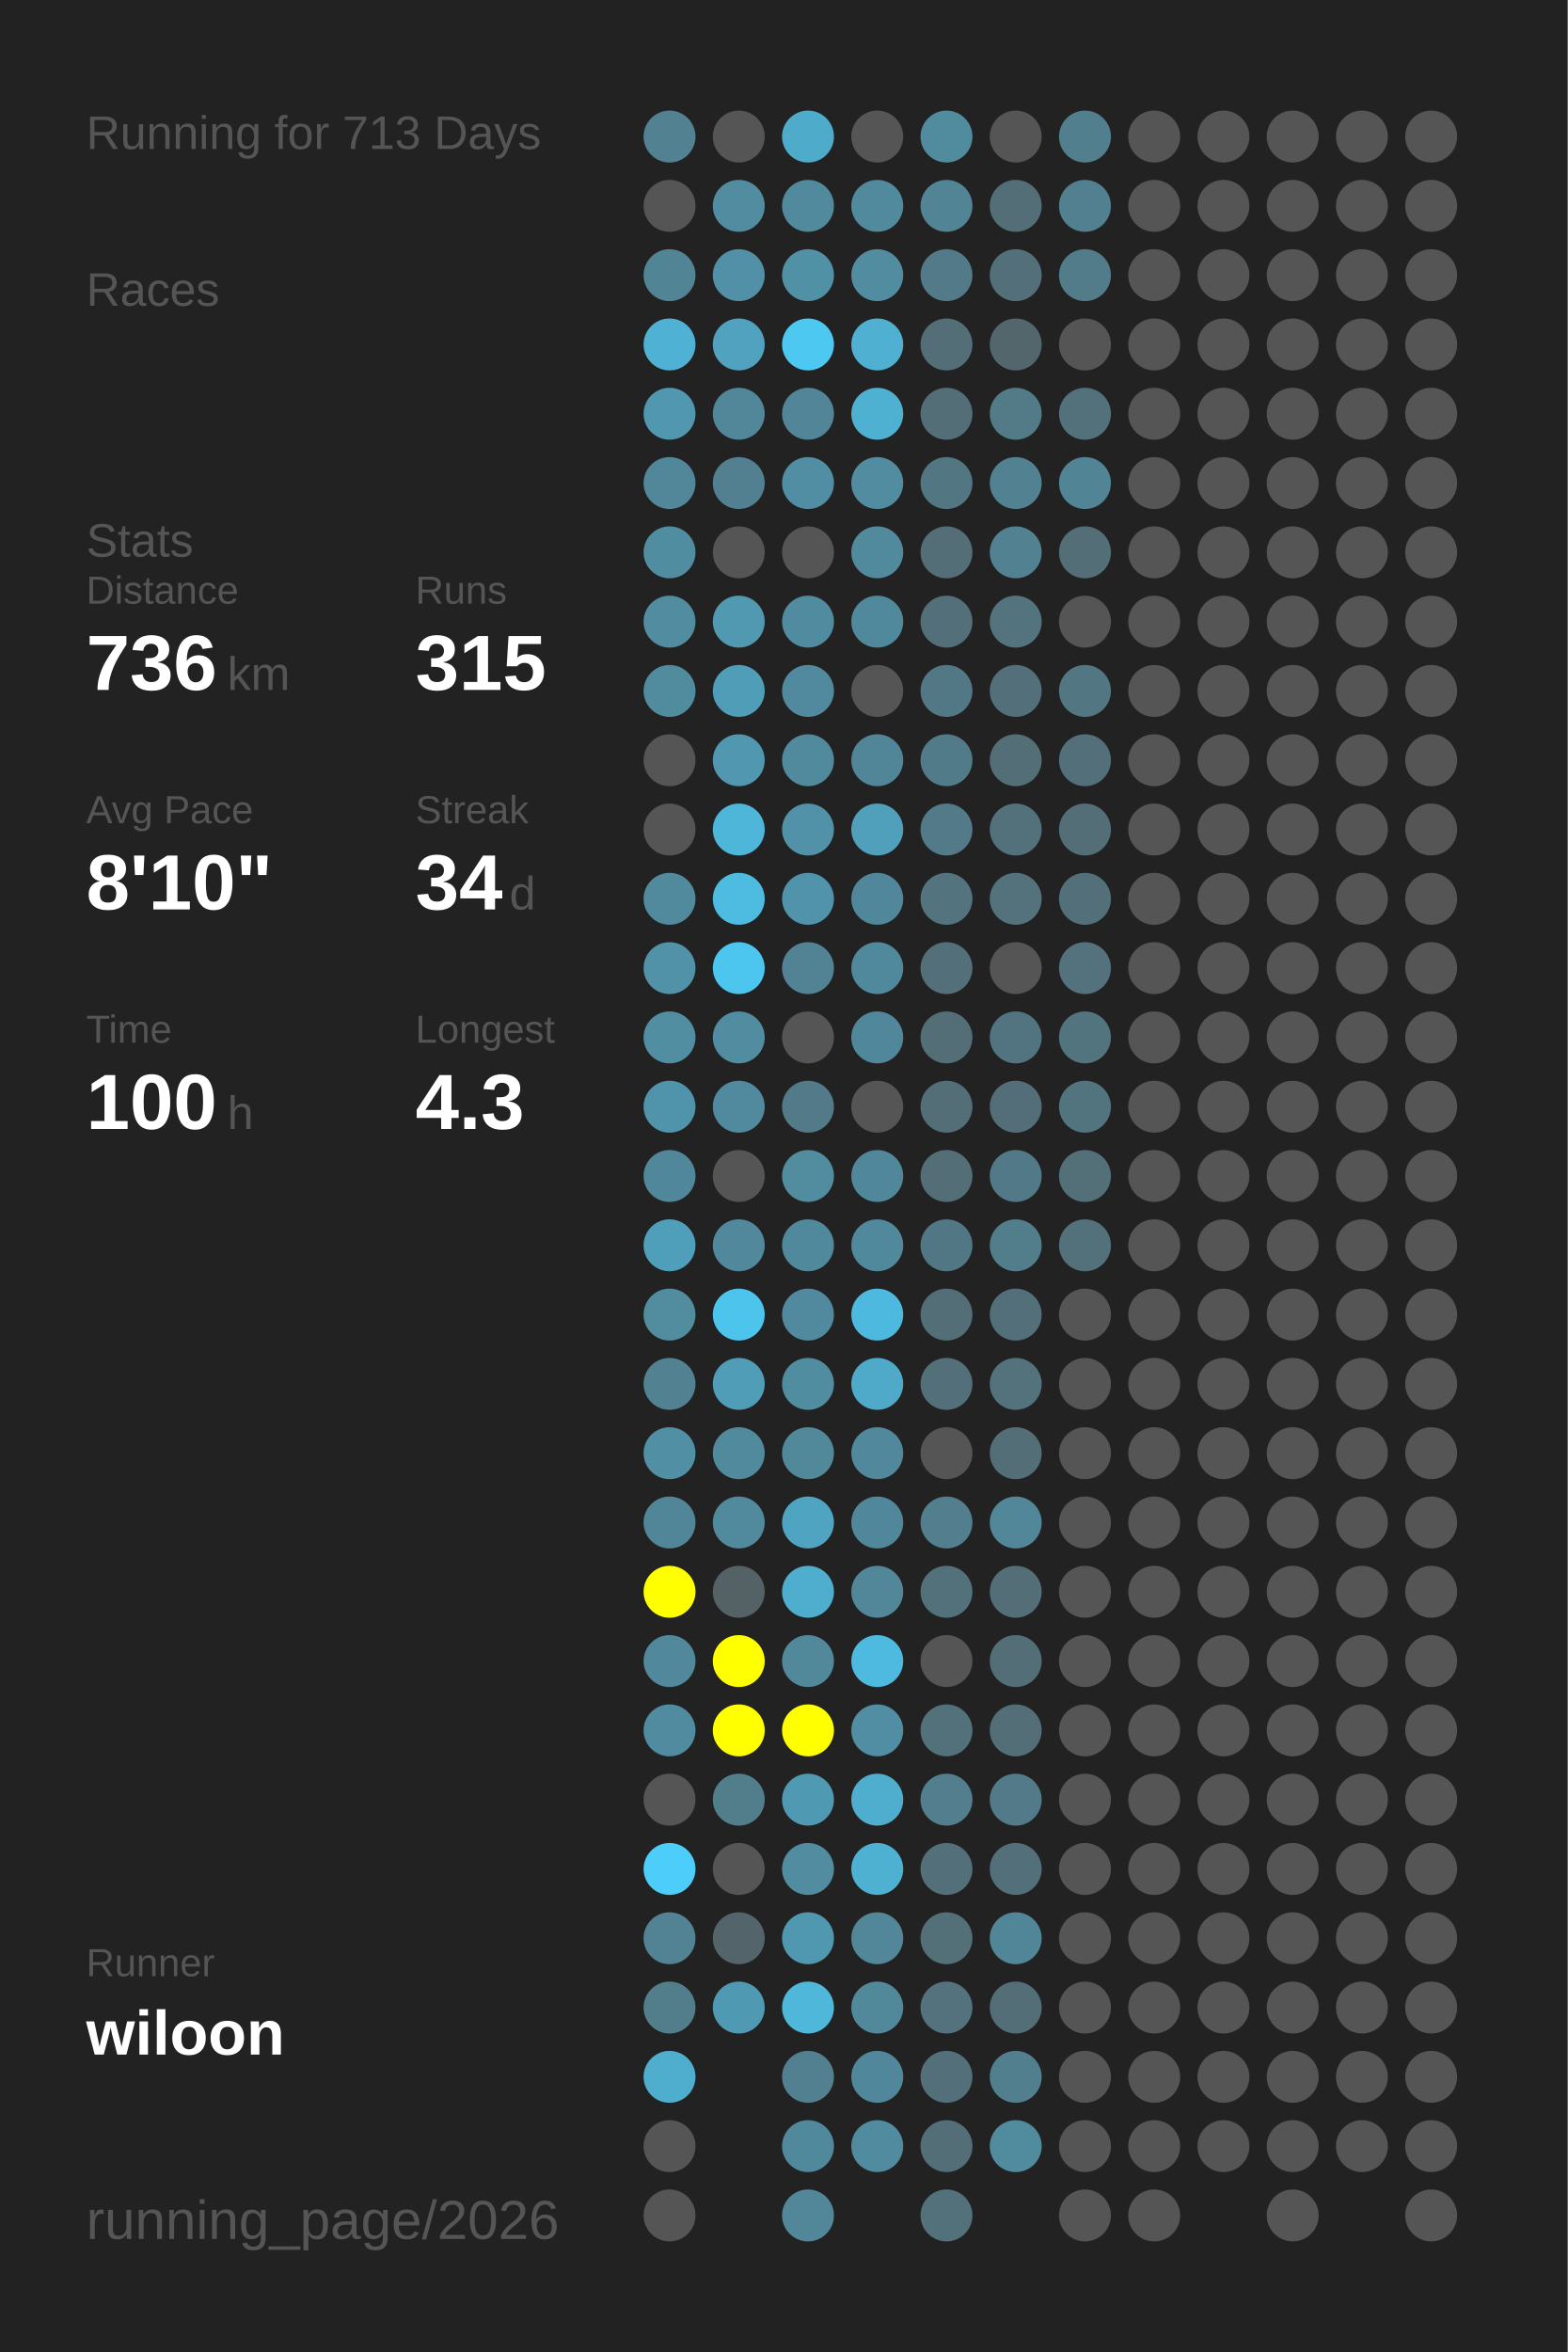
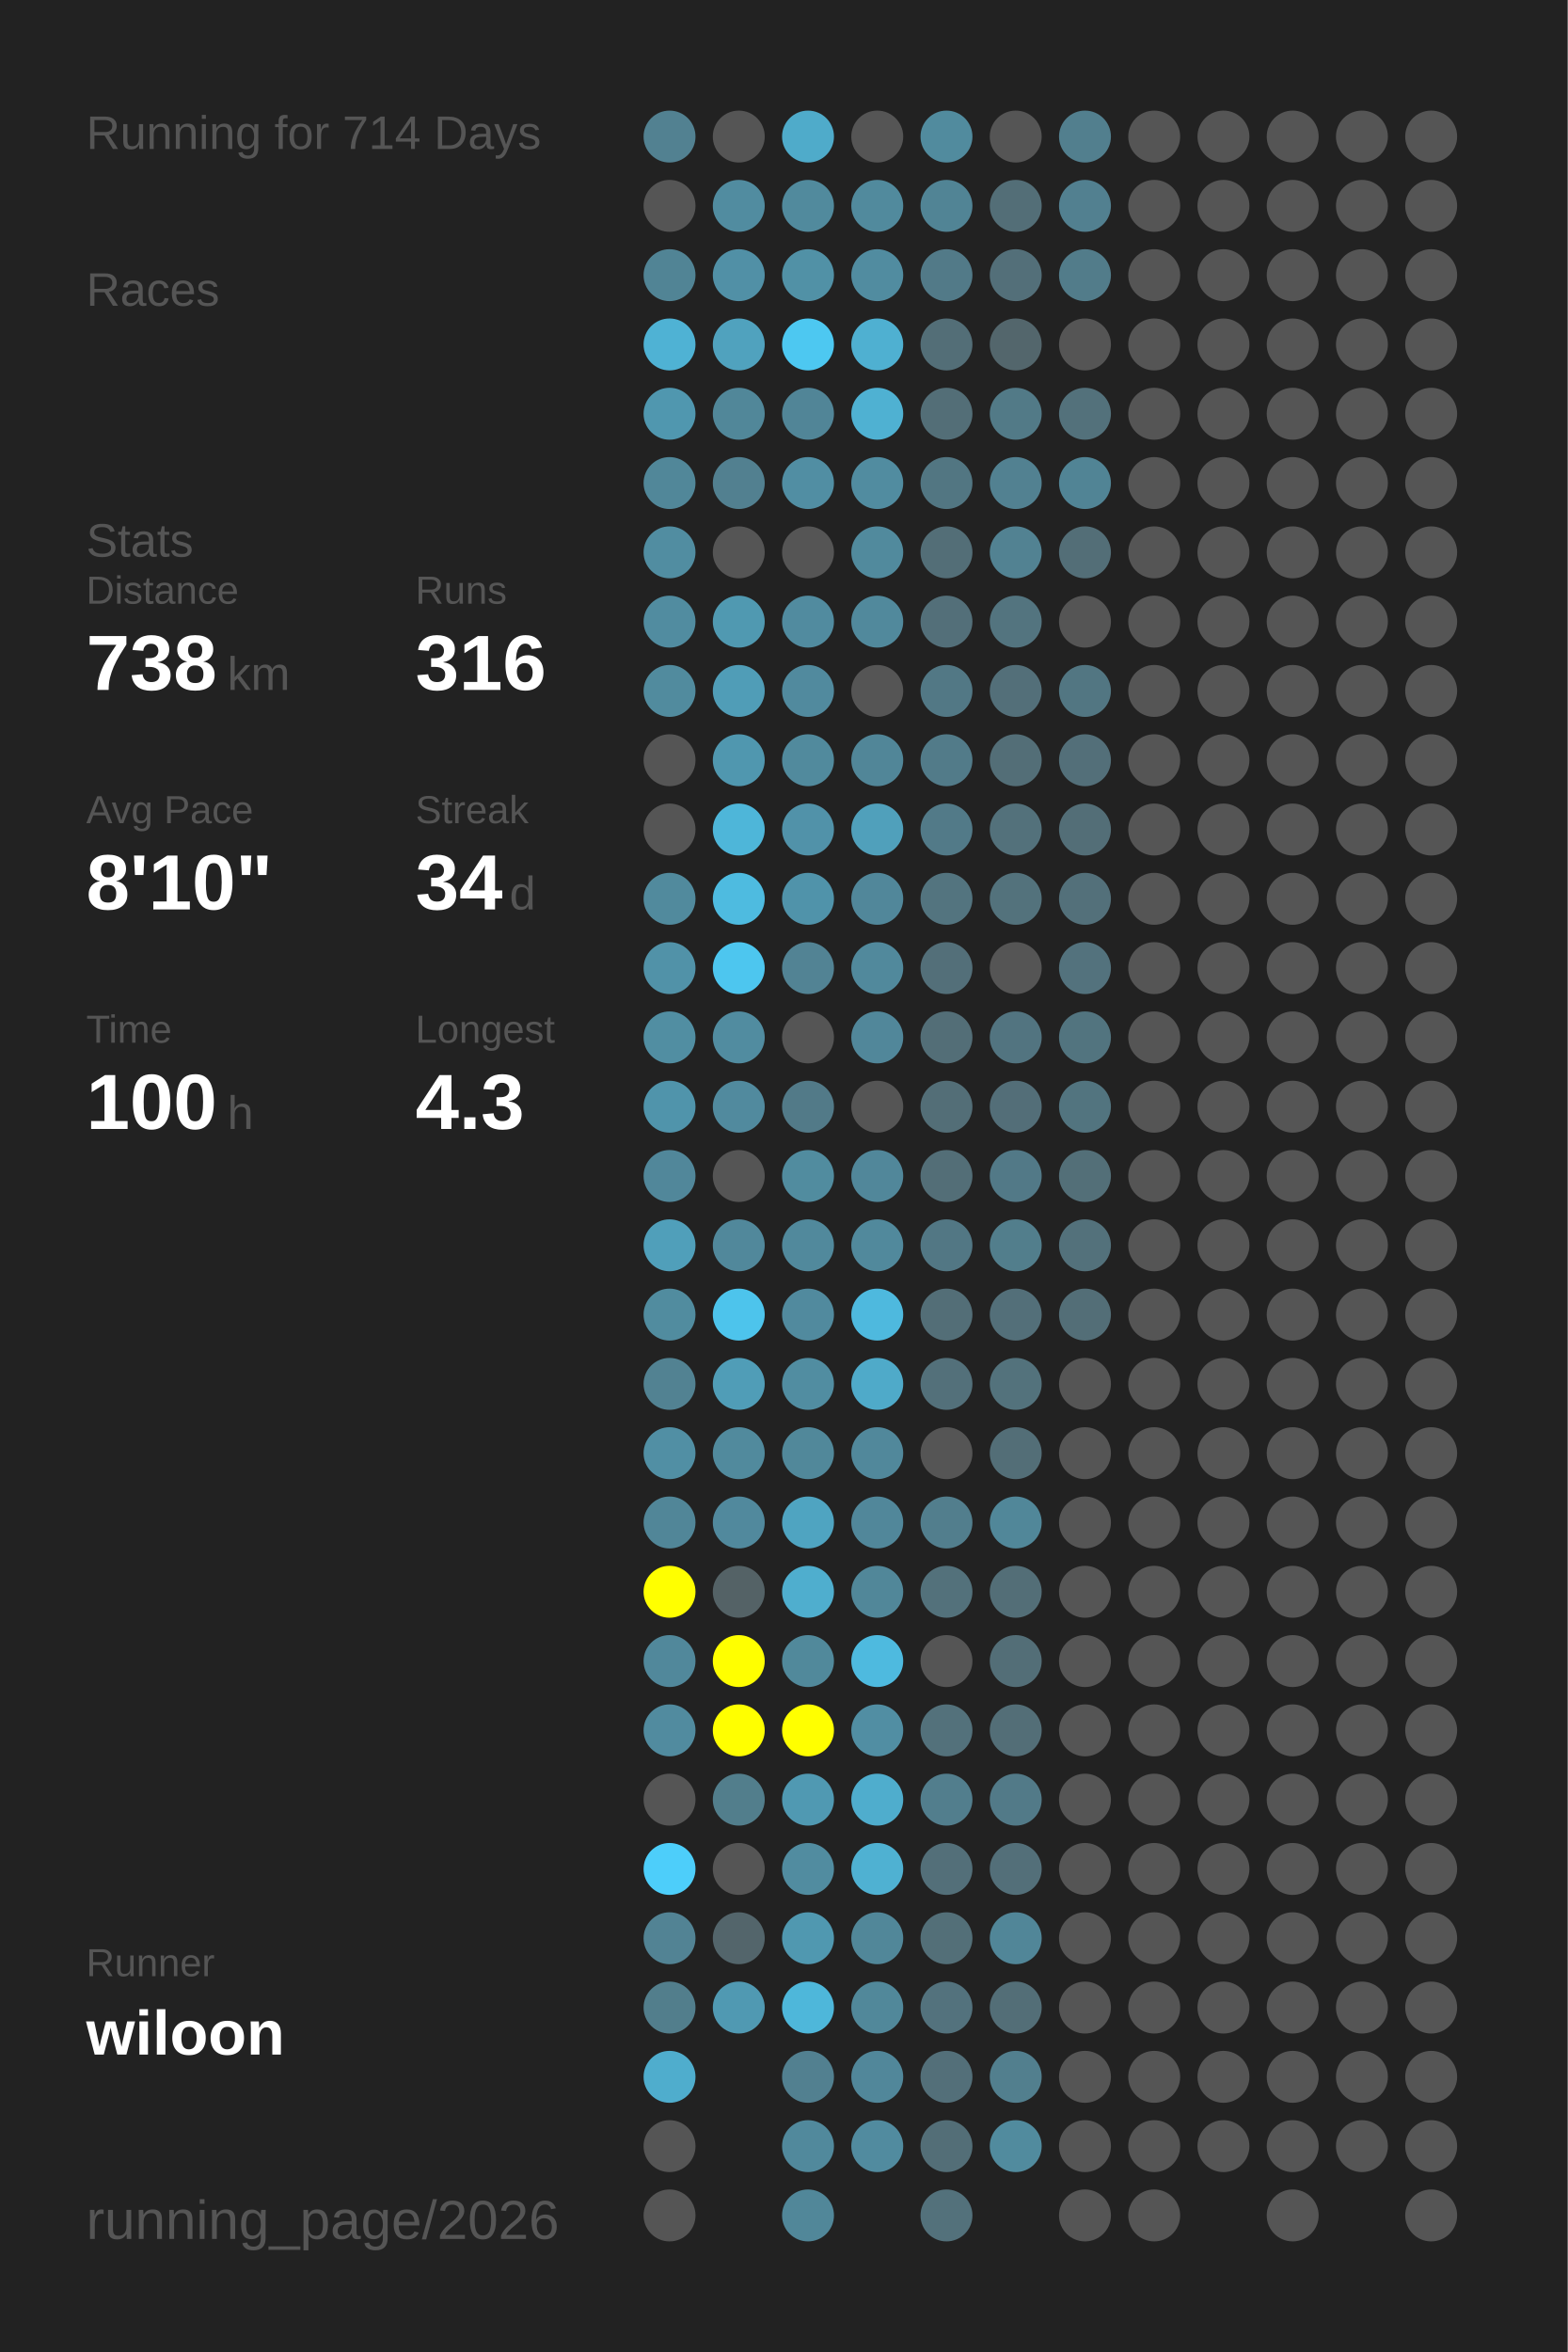
<svg xmlns="http://www.w3.org/2000/svg" baseProfile="full" height="300mm" version="1.1" viewBox="0,0,200,300" width="200mm">
  <defs />
  <rect fill="#222222" height="300" width="200" x="0" y="0" />
-   <text fill="#555555" style="font-size:6px; font-family:Arial;" x="11" y="19">Running for 713 Days</text>
+   <text fill="#555555" style="font-size:6px; font-family:Arial;" x="11" y="19">Running for 714 Days</text>
  <text fill="#555555" style="font-size:6px; font-family:Arial;" x="11" y="39">Races</text>
  <text fill="#555555" style="font-size:6px; font-family:Arial;" x="11" y="71">Stats</text>
  <text fill="#555555" style="font-size:5px; font-family:Arial;" x="11" y="77">Distance</text>
-   <text fill="#FFFFFF" style="font-size:10px; font-family:Arial; font-weight:bold;" x="11" y="88">736</text>
+   <text fill="#FFFFFF" style="font-size:10px; font-family:Arial; font-weight:bold;" x="11" y="88">738</text>
  <text fill="#555555" style="font-size:6px; font-family:Arial;" x="29" y="88">km</text>
  <text fill="#555555" style="font-size:5px; font-family:Arial;" x="53" y="77">Runs</text>
-   <text fill="#FFFFFF" style="font-size:10px; font-family:Arial; font-weight:bold;" x="53" y="88">315</text>
+   <text fill="#FFFFFF" style="font-size:10px; font-family:Arial; font-weight:bold;" x="53" y="88">316</text>
  <text fill="#555555" style="font-size:5px; font-family:Arial;" x="11" y="105">Avg Pace</text>
  <text fill="#FFFFFF" style="font-size:10px; font-family:Arial; font-weight:bold;" x="11" y="116">8'10"</text>
  <text fill="#555555" style="font-size:5px; font-family:Arial;" x="53" y="105">Streak</text>
  <text fill="#FFFFFF" style="font-size:10px; font-family:Arial; font-weight:bold;" x="53" y="116">34</text>
  <text fill="#555555" style="font-size:6px; font-family:Arial;" x="65" y="116">d</text>
  <text fill="#555555" style="font-size:5px; font-family:Arial;" x="11" y="133">Time</text>
  <text fill="#FFFFFF" style="font-size:10px; font-family:Arial; font-weight:bold;" x="11" y="144">100</text>
  <text fill="#555555" style="font-size:6px; font-family:Arial;" x="29" y="144">h</text>
  <text fill="#555555" style="font-size:5px; font-family:Arial;" x="53" y="133">Longest</text>
  <text fill="#FFFFFF" style="font-size:10px; font-family:Arial; font-weight:bold;" x="53" y="144">4.3</text>
  <text fill="#555555" style="font-size:5px; font-family:Arial;" x="11" y="252.065">Runner</text>
  <text fill="#FFFFFF" style="font-size:8px; font-family:Arial; font-weight:bold;" x="11" y="262.065">wiloon</text>
  <text fill="#555555" style="font-size:7px; font-family:Arial;" x="11" y="285.581">running_page/2026</text>
  <circle cx="85.417" cy="17.419" fill="#528191" r="3.312" />
  <circle cx="85.417" cy="26.258" fill="#555555" r="3.312" />
  <circle cx="85.417" cy="35.097" fill="#518495" r="3.312" />
  <circle cx="85.417" cy="43.935" fill="#4fb2d4" r="3.312" />
  <circle cx="85.417" cy="52.774" fill="#5097af" r="3.312" />
  <circle cx="85.417" cy="61.613" fill="#518799" r="3.312" />
  <circle cx="85.417" cy="70.452" fill="#518da1" r="3.312" />
  <circle cx="85.417" cy="79.29" fill="#518ca0" r="3.312" />
  <circle cx="85.417" cy="88.129" fill="#518b9e" r="3.312" />
  <circle cx="85.417" cy="96.968" fill="#555555" r="3.312" />
  <circle cx="85.417" cy="105.806" fill="#555555" r="3.312" />
  <circle cx="85.417" cy="114.645" fill="#518a9d" r="3.312" />
  <circle cx="85.417" cy="123.484" fill="#5192a8" r="3.312" />
  <circle cx="85.417" cy="132.323" fill="#518ea2" r="3.312" />
  <circle cx="85.417" cy="141.161" fill="#5094ab" r="3.312" />
  <circle cx="85.417" cy="150" fill="#51879a" r="3.312" />
  <circle cx="85.417" cy="158.839" fill="#509fba" r="3.312" />
  <circle cx="85.417" cy="167.677" fill="#518c9f" r="3.312" />
  <circle cx="85.417" cy="176.516" fill="#528292" r="3.312" />
  <circle cx="85.417" cy="185.355" fill="#518fa4" r="3.312" />
  <circle cx="85.417" cy="194.194" fill="#518698" r="3.312" />
  <circle cx="85.417" cy="203.032" fill="#FFFF00" r="3.312" />
  <circle cx="85.417" cy="211.871" fill="#51889b" r="3.312" />
  <circle cx="85.417" cy="220.71" fill="#518b9f" r="3.312" />
  <circle cx="85.417" cy="229.548" fill="#555555" r="3.312" />
  <circle cx="85.417" cy="238.387" fill="#4dcefa" r="3.312" />
  <circle cx="85.417" cy="247.226" fill="#528394" r="3.312" />
  <circle cx="85.417" cy="256.065" fill="#527e8c" r="3.312" />
  <circle cx="85.417" cy="264.903" fill="#4fadcd" r="3.312" />
  <circle cx="85.417" cy="273.742" fill="#555555" r="3.312" />
  <circle cx="85.417" cy="282.581" fill="#555555" r="3.312" />
  <circle cx="94.25" cy="17.419" fill="#555555" r="3.312" />
  <circle cx="94.25" cy="26.258" fill="#518ca0" r="3.312" />
  <circle cx="94.25" cy="35.097" fill="#5190a6" r="3.312" />
  <circle cx="94.25" cy="43.935" fill="#50a2be" r="3.312" />
  <circle cx="94.25" cy="52.774" fill="#518799" r="3.312" />
  <circle cx="94.25" cy="61.613" fill="#528090" r="3.312" />
  <circle cx="94.25" cy="70.452" fill="#555555" r="3.312" />
  <circle cx="94.25" cy="79.29" fill="#5099b1" r="3.312" />
  <circle cx="94.25" cy="88.129" fill="#509db7" r="3.312" />
  <circle cx="94.25" cy="96.968" fill="#5097af" r="3.312" />
  <circle cx="94.25" cy="105.806" fill="#4eb6d9" r="3.312" />
  <circle cx="94.25" cy="114.645" fill="#4ebbe0" r="3.312" />
  <circle cx="94.25" cy="123.484" fill="#4dc6ef" r="3.312" />
  <circle cx="94.25" cy="132.323" fill="#518ca0" r="3.312" />
  <circle cx="94.25" cy="141.161" fill="#518a9e" r="3.312" />
  <circle cx="94.25" cy="150" fill="#555555" r="3.312" />
  <circle cx="94.25" cy="158.839" fill="#51889b" r="3.312" />
  <circle cx="94.25" cy="167.677" fill="#4dc4ec" r="3.312" />
  <circle cx="94.25" cy="176.516" fill="#509db7" r="3.312" />
  <circle cx="94.25" cy="185.355" fill="#518a9d" r="3.312" />
  <circle cx="94.25" cy="194.194" fill="#51899d" r="3.312" />
  <circle cx="94.25" cy="203.032" fill="#546266" r="3.312" />
  <circle cx="94.25" cy="211.871" fill="#FFFF00" r="3.312" />
  <circle cx="94.25" cy="220.71" fill="#FFFF00" r="3.312" />
  <circle cx="94.25" cy="229.548" fill="#527e8c" r="3.312" />
  <circle cx="94.25" cy="238.387" fill="#555555" r="3.312" />
  <circle cx="94.25" cy="247.226" fill="#53656b" r="3.312" />
  <circle cx="94.25" cy="256.065" fill="#5099b2" r="3.312" />
  <circle cx="103.083" cy="17.419" fill="#4fabca" r="3.312" />
  <circle cx="103.083" cy="26.258" fill="#518a9d" r="3.312" />
  <circle cx="103.083" cy="35.097" fill="#5191a6" r="3.312" />
  <circle cx="103.083" cy="43.935" fill="#4dc8f1" r="3.312" />
  <circle cx="103.083" cy="52.774" fill="#518597" r="3.312" />
  <circle cx="103.083" cy="61.613" fill="#518ea3" r="3.312" />
  <circle cx="103.083" cy="70.452" fill="#555555" r="3.312" />
  <circle cx="103.083" cy="79.29" fill="#518b9f" r="3.312" />
  <circle cx="103.083" cy="88.129" fill="#518a9e" r="3.312" />
  <circle cx="103.083" cy="96.968" fill="#518a9d" r="3.312" />
  <circle cx="103.083" cy="105.806" fill="#5192a9" r="3.312" />
  <circle cx="103.083" cy="114.645" fill="#5093aa" r="3.312" />
  <circle cx="103.083" cy="123.484" fill="#528394" r="3.312" />
  <circle cx="103.083" cy="132.323" fill="#555555" r="3.312" />
  <circle cx="103.083" cy="141.161" fill="#527a88" r="3.312" />
  <circle cx="103.083" cy="150" fill="#518c9f" r="3.312" />
  <circle cx="103.083" cy="158.839" fill="#51899c" r="3.312" />
  <circle cx="103.083" cy="167.677" fill="#518a9e" r="3.312" />
  <circle cx="103.083" cy="176.516" fill="#518da1" r="3.312" />
  <circle cx="103.083" cy="185.355" fill="#51889a" r="3.312" />
  <circle cx="103.083" cy="194.194" fill="#4fa4c1" r="3.312" />
  <circle cx="103.083" cy="203.032" fill="#4faece" r="3.312" />
  <circle cx="103.083" cy="211.871" fill="#51899b" r="3.312" />
  <circle cx="103.083" cy="220.71" fill="#FFFF00" r="3.312" />
  <circle cx="103.083" cy="229.548" fill="#5099b2" r="3.312" />
  <circle cx="103.083" cy="238.387" fill="#518ca0" r="3.312" />
  <circle cx="103.083" cy="247.226" fill="#5098b0" r="3.312" />
  <circle cx="103.083" cy="256.065" fill="#4eb7da" r="3.312" />
  <circle cx="103.083" cy="264.903" fill="#528090" r="3.312" />
  <circle cx="103.083" cy="273.742" fill="#51899c" r="3.312" />
  <circle cx="103.083" cy="282.581" fill="#518799" r="3.312" />
  <circle cx="111.917" cy="17.419" fill="#555555" r="3.312" />
  <circle cx="111.917" cy="26.258" fill="#518a9d" r="3.312" />
  <circle cx="111.917" cy="35.097" fill="#518ca0" r="3.312" />
  <circle cx="111.917" cy="43.935" fill="#4fb0d1" r="3.312" />
  <circle cx="111.917" cy="52.774" fill="#4fb1d2" r="3.312" />
  <circle cx="111.917" cy="61.613" fill="#518ca0" r="3.312" />
  <circle cx="111.917" cy="70.452" fill="#518a9d" r="3.312" />
  <circle cx="111.917" cy="79.29" fill="#51899c" r="3.312" />
  <circle cx="111.917" cy="88.129" fill="#555555" r="3.312" />
  <circle cx="111.917" cy="96.968" fill="#518698" r="3.312" />
  <circle cx="111.917" cy="105.806" fill="#50a0bb" r="3.312" />
  <circle cx="111.917" cy="114.645" fill="#51879a" r="3.312" />
  <circle cx="111.917" cy="123.484" fill="#51899c" r="3.312" />
  <circle cx="111.917" cy="132.323" fill="#51879a" r="3.312" />
  <circle cx="111.917" cy="141.161" fill="#555555" r="3.312" />
  <circle cx="111.917" cy="150" fill="#51879a" r="3.312" />
  <circle cx="111.917" cy="158.839" fill="#51899c" r="3.312" />
  <circle cx="111.917" cy="167.677" fill="#4eb9de" r="3.312" />
  <circle cx="111.917" cy="176.516" fill="#4faac9" r="3.312" />
  <circle cx="111.917" cy="185.355" fill="#51889b" r="3.312" />
  <circle cx="111.917" cy="194.194" fill="#51879a" r="3.312" />
  <circle cx="111.917" cy="203.032" fill="#518799" r="3.312" />
  <circle cx="111.917" cy="211.871" fill="#4ebadf" r="3.312" />
  <circle cx="111.917" cy="220.71" fill="#518ea3" r="3.312" />
  <circle cx="111.917" cy="229.548" fill="#4fadcd" r="3.312" />
  <circle cx="111.917" cy="238.387" fill="#4fb1d2" r="3.312" />
  <circle cx="111.917" cy="247.226" fill="#518799" r="3.312" />
  <circle cx="111.917" cy="256.065" fill="#51889a" r="3.312" />
  <circle cx="111.917" cy="264.903" fill="#51879a" r="3.312" />
  <circle cx="111.917" cy="273.742" fill="#518b9f" r="3.312" />
  <circle cx="120.75" cy="17.419" fill="#518b9e" r="3.312" />
  <circle cx="120.75" cy="26.258" fill="#518495" r="3.312" />
  <circle cx="120.75" cy="35.097" fill="#527a88" r="3.312" />
  <circle cx="120.75" cy="43.935" fill="#536e77" r="3.312" />
  <circle cx="120.75" cy="52.774" fill="#536e77" r="3.312" />
  <circle cx="120.75" cy="61.613" fill="#527682" r="3.312" />
  <circle cx="120.75" cy="70.452" fill="#536e77" r="3.312" />
  <circle cx="120.75" cy="79.29" fill="#536f79" r="3.312" />
  <circle cx="120.75" cy="88.129" fill="#527885" r="3.312" />
  <circle cx="120.75" cy="96.968" fill="#527b89" r="3.312" />
  <circle cx="120.75" cy="105.806" fill="#527a88" r="3.312" />
  <circle cx="120.75" cy="114.645" fill="#53747f" r="3.312" />
  <circle cx="120.75" cy="123.484" fill="#536f79" r="3.312" />
  <circle cx="120.75" cy="132.323" fill="#536e77" r="3.312" />
  <circle cx="120.75" cy="141.161" fill="#536e77" r="3.312" />
  <circle cx="120.75" cy="150" fill="#536e77" r="3.312" />
  <circle cx="120.75" cy="158.839" fill="#527784" r="3.312" />
  <circle cx="120.75" cy="167.677" fill="#536e77" r="3.312" />
  <circle cx="120.75" cy="176.516" fill="#53707a" r="3.312" />
  <circle cx="120.75" cy="185.355" fill="#555555" r="3.312" />
  <circle cx="120.75" cy="194.194" fill="#527e8d" r="3.312" />
  <circle cx="120.75" cy="203.032" fill="#53717b" r="3.312" />
  <circle cx="120.75" cy="211.871" fill="#555555" r="3.312" />
  <circle cx="120.75" cy="220.71" fill="#53717b" r="3.312" />
  <circle cx="120.75" cy="229.548" fill="#527e8d" r="3.312" />
  <circle cx="120.75" cy="238.387" fill="#536f79" r="3.312" />
  <circle cx="120.75" cy="247.226" fill="#536f78" r="3.312" />
  <circle cx="120.75" cy="256.065" fill="#53727d" r="3.312" />
  <circle cx="120.75" cy="264.903" fill="#536f79" r="3.312" />
  <circle cx="120.75" cy="273.742" fill="#536e77" r="3.312" />
  <circle cx="120.75" cy="282.581" fill="#53717b" r="3.312" />
  <circle cx="129.583" cy="17.419" fill="#555555" r="3.312" />
  <circle cx="129.583" cy="26.258" fill="#536e77" r="3.312" />
  <circle cx="129.583" cy="35.097" fill="#536f79" r="3.312" />
  <circle cx="129.583" cy="43.935" fill="#53666c" r="3.312" />
  <circle cx="129.583" cy="52.774" fill="#527a87" r="3.312" />
  <circle cx="129.583" cy="61.613" fill="#528191" r="3.312" />
  <circle cx="129.583" cy="70.452" fill="#528292" r="3.312" />
  <circle cx="129.583" cy="79.29" fill="#53747f" r="3.312" />
  <circle cx="129.583" cy="88.129" fill="#536f79" r="3.312" />
  <circle cx="129.583" cy="96.968" fill="#536e77" r="3.312" />
  <circle cx="129.583" cy="105.806" fill="#53717b" r="3.312" />
  <circle cx="129.583" cy="114.645" fill="#53727c" r="3.312" />
  <circle cx="129.583" cy="123.484" fill="#555555" r="3.312" />
  <circle cx="129.583" cy="132.323" fill="#527480" r="3.312" />
  <circle cx="129.583" cy="141.161" fill="#536e78" r="3.312" />
  <circle cx="129.583" cy="150" fill="#527987" r="3.312" />
  <circle cx="129.583" cy="158.839" fill="#527e8c" r="3.312" />
  <circle cx="129.583" cy="167.677" fill="#536f79" r="3.312" />
  <circle cx="129.583" cy="176.516" fill="#53727c" r="3.312" />
  <circle cx="129.583" cy="185.355" fill="#536e77" r="3.312" />
  <circle cx="129.583" cy="194.194" fill="#518799" r="3.312" />
  <circle cx="129.583" cy="203.032" fill="#536e77" r="3.312" />
  <circle cx="129.583" cy="211.871" fill="#536e77" r="3.312" />
  <circle cx="129.583" cy="220.71" fill="#536e77" r="3.312" />
  <circle cx="129.583" cy="229.548" fill="#527a88" r="3.312" />
  <circle cx="129.583" cy="238.387" fill="#536f79" r="3.312" />
  <circle cx="129.583" cy="247.226" fill="#518698" r="3.312" />
  <circle cx="129.583" cy="256.065" fill="#536e77" r="3.312" />
  <circle cx="129.583" cy="264.903" fill="#527f8e" r="3.312" />
  <circle cx="129.583" cy="273.742" fill="#518b9e" r="3.312" />
  <circle cx="138.417" cy="17.419" fill="#527f8e" r="3.312" />
  <circle cx="138.417" cy="26.258" fill="#528090" r="3.312" />
  <circle cx="138.417" cy="35.097" fill="#527c8a" r="3.312" />
  <circle cx="138.417" cy="43.935" fill="#555555" r="3.312" />
  <circle cx="138.417" cy="52.774" fill="#53717b" r="3.312" />
  <circle cx="138.417" cy="61.613" fill="#518495" r="3.312" />
  <circle cx="138.417" cy="70.452" fill="#536e77" r="3.312" />
  <circle cx="138.417" cy="79.29" fill="#555555" r="3.312" />
  <circle cx="138.417" cy="88.129" fill="#527682" r="3.312" />
  <circle cx="138.417" cy="96.968" fill="#536f79" r="3.312" />
  <circle cx="138.417" cy="105.806" fill="#536e77" r="3.312" />
  <circle cx="138.417" cy="114.645" fill="#53707a" r="3.312" />
  <circle cx="138.417" cy="123.484" fill="#53727d" r="3.312" />
  <circle cx="138.417" cy="132.323" fill="#52747f" r="3.312" />
  <circle cx="138.417" cy="141.161" fill="#52747f" r="3.312" />
  <circle cx="138.417" cy="150" fill="#536f78" r="3.312" />
  <circle cx="138.417" cy="158.839" fill="#53717b" r="3.312" />
-   <circle cx="138.417" cy="167.677" fill="#555555" r="3.312" />
+   <circle cx="138.417" cy="167.677" fill="#536e77" r="3.312" />
  <circle cx="138.417" cy="176.516" fill="#555555" r="3.312" />
  <circle cx="138.417" cy="185.355" fill="#555555" r="3.312" />
  <circle cx="138.417" cy="194.194" fill="#555555" r="3.312" />
  <circle cx="138.417" cy="203.032" fill="#555555" r="3.312" />
  <circle cx="138.417" cy="211.871" fill="#555555" r="3.312" />
  <circle cx="138.417" cy="220.71" fill="#555555" r="3.312" />
  <circle cx="138.417" cy="229.548" fill="#555555" r="3.312" />
  <circle cx="138.417" cy="238.387" fill="#555555" r="3.312" />
  <circle cx="138.417" cy="247.226" fill="#555555" r="3.312" />
  <circle cx="138.417" cy="256.065" fill="#555555" r="3.312" />
  <circle cx="138.417" cy="264.903" fill="#555555" r="3.312" />
  <circle cx="138.417" cy="273.742" fill="#555555" r="3.312" />
  <circle cx="138.417" cy="282.581" fill="#555555" r="3.312" />
  <circle cx="147.25" cy="17.419" fill="#555555" r="3.312" />
  <circle cx="147.25" cy="26.258" fill="#555555" r="3.312" />
  <circle cx="147.25" cy="35.097" fill="#555555" r="3.312" />
  <circle cx="147.25" cy="43.935" fill="#555555" r="3.312" />
  <circle cx="147.25" cy="52.774" fill="#555555" r="3.312" />
  <circle cx="147.25" cy="61.613" fill="#555555" r="3.312" />
  <circle cx="147.25" cy="70.452" fill="#555555" r="3.312" />
  <circle cx="147.25" cy="79.29" fill="#555555" r="3.312" />
  <circle cx="147.25" cy="88.129" fill="#555555" r="3.312" />
  <circle cx="147.25" cy="96.968" fill="#555555" r="3.312" />
  <circle cx="147.25" cy="105.806" fill="#555555" r="3.312" />
  <circle cx="147.25" cy="114.645" fill="#555555" r="3.312" />
  <circle cx="147.25" cy="123.484" fill="#555555" r="3.312" />
  <circle cx="147.25" cy="132.323" fill="#555555" r="3.312" />
  <circle cx="147.25" cy="141.161" fill="#555555" r="3.312" />
  <circle cx="147.25" cy="150" fill="#555555" r="3.312" />
  <circle cx="147.25" cy="158.839" fill="#555555" r="3.312" />
  <circle cx="147.25" cy="167.677" fill="#555555" r="3.312" />
  <circle cx="147.25" cy="176.516" fill="#555555" r="3.312" />
  <circle cx="147.25" cy="185.355" fill="#555555" r="3.312" />
  <circle cx="147.25" cy="194.194" fill="#555555" r="3.312" />
  <circle cx="147.25" cy="203.032" fill="#555555" r="3.312" />
  <circle cx="147.25" cy="211.871" fill="#555555" r="3.312" />
  <circle cx="147.25" cy="220.71" fill="#555555" r="3.312" />
  <circle cx="147.25" cy="229.548" fill="#555555" r="3.312" />
  <circle cx="147.25" cy="238.387" fill="#555555" r="3.312" />
  <circle cx="147.25" cy="247.226" fill="#555555" r="3.312" />
  <circle cx="147.25" cy="256.065" fill="#555555" r="3.312" />
  <circle cx="147.25" cy="264.903" fill="#555555" r="3.312" />
  <circle cx="147.25" cy="273.742" fill="#555555" r="3.312" />
  <circle cx="147.25" cy="282.581" fill="#555555" r="3.312" />
  <circle cx="156.083" cy="17.419" fill="#555555" r="3.312" />
  <circle cx="156.083" cy="26.258" fill="#555555" r="3.312" />
  <circle cx="156.083" cy="35.097" fill="#555555" r="3.312" />
  <circle cx="156.083" cy="43.935" fill="#555555" r="3.312" />
  <circle cx="156.083" cy="52.774" fill="#555555" r="3.312" />
  <circle cx="156.083" cy="61.613" fill="#555555" r="3.312" />
  <circle cx="156.083" cy="70.452" fill="#555555" r="3.312" />
  <circle cx="156.083" cy="79.29" fill="#555555" r="3.312" />
  <circle cx="156.083" cy="88.129" fill="#555555" r="3.312" />
  <circle cx="156.083" cy="96.968" fill="#555555" r="3.312" />
  <circle cx="156.083" cy="105.806" fill="#555555" r="3.312" />
  <circle cx="156.083" cy="114.645" fill="#555555" r="3.312" />
  <circle cx="156.083" cy="123.484" fill="#555555" r="3.312" />
  <circle cx="156.083" cy="132.323" fill="#555555" r="3.312" />
  <circle cx="156.083" cy="141.161" fill="#555555" r="3.312" />
  <circle cx="156.083" cy="150" fill="#555555" r="3.312" />
  <circle cx="156.083" cy="158.839" fill="#555555" r="3.312" />
  <circle cx="156.083" cy="167.677" fill="#555555" r="3.312" />
  <circle cx="156.083" cy="176.516" fill="#555555" r="3.312" />
  <circle cx="156.083" cy="185.355" fill="#555555" r="3.312" />
  <circle cx="156.083" cy="194.194" fill="#555555" r="3.312" />
  <circle cx="156.083" cy="203.032" fill="#555555" r="3.312" />
  <circle cx="156.083" cy="211.871" fill="#555555" r="3.312" />
  <circle cx="156.083" cy="220.71" fill="#555555" r="3.312" />
  <circle cx="156.083" cy="229.548" fill="#555555" r="3.312" />
  <circle cx="156.083" cy="238.387" fill="#555555" r="3.312" />
  <circle cx="156.083" cy="247.226" fill="#555555" r="3.312" />
  <circle cx="156.083" cy="256.065" fill="#555555" r="3.312" />
  <circle cx="156.083" cy="264.903" fill="#555555" r="3.312" />
  <circle cx="156.083" cy="273.742" fill="#555555" r="3.312" />
  <circle cx="164.917" cy="17.419" fill="#555555" r="3.312" />
  <circle cx="164.917" cy="26.258" fill="#555555" r="3.312" />
  <circle cx="164.917" cy="35.097" fill="#555555" r="3.312" />
  <circle cx="164.917" cy="43.935" fill="#555555" r="3.312" />
  <circle cx="164.917" cy="52.774" fill="#555555" r="3.312" />
  <circle cx="164.917" cy="61.613" fill="#555555" r="3.312" />
  <circle cx="164.917" cy="70.452" fill="#555555" r="3.312" />
  <circle cx="164.917" cy="79.29" fill="#555555" r="3.312" />
  <circle cx="164.917" cy="88.129" fill="#555555" r="3.312" />
  <circle cx="164.917" cy="96.968" fill="#555555" r="3.312" />
  <circle cx="164.917" cy="105.806" fill="#555555" r="3.312" />
  <circle cx="164.917" cy="114.645" fill="#555555" r="3.312" />
  <circle cx="164.917" cy="123.484" fill="#555555" r="3.312" />
  <circle cx="164.917" cy="132.323" fill="#555555" r="3.312" />
  <circle cx="164.917" cy="141.161" fill="#555555" r="3.312" />
  <circle cx="164.917" cy="150" fill="#555555" r="3.312" />
  <circle cx="164.917" cy="158.839" fill="#555555" r="3.312" />
  <circle cx="164.917" cy="167.677" fill="#555555" r="3.312" />
  <circle cx="164.917" cy="176.516" fill="#555555" r="3.312" />
  <circle cx="164.917" cy="185.355" fill="#555555" r="3.312" />
  <circle cx="164.917" cy="194.194" fill="#555555" r="3.312" />
  <circle cx="164.917" cy="203.032" fill="#555555" r="3.312" />
  <circle cx="164.917" cy="211.871" fill="#555555" r="3.312" />
  <circle cx="164.917" cy="220.71" fill="#555555" r="3.312" />
  <circle cx="164.917" cy="229.548" fill="#555555" r="3.312" />
  <circle cx="164.917" cy="238.387" fill="#555555" r="3.312" />
  <circle cx="164.917" cy="247.226" fill="#555555" r="3.312" />
  <circle cx="164.917" cy="256.065" fill="#555555" r="3.312" />
  <circle cx="164.917" cy="264.903" fill="#555555" r="3.312" />
  <circle cx="164.917" cy="273.742" fill="#555555" r="3.312" />
  <circle cx="164.917" cy="282.581" fill="#555555" r="3.312" />
  <circle cx="173.75" cy="17.419" fill="#555555" r="3.312" />
  <circle cx="173.75" cy="26.258" fill="#555555" r="3.312" />
  <circle cx="173.75" cy="35.097" fill="#555555" r="3.312" />
  <circle cx="173.75" cy="43.935" fill="#555555" r="3.312" />
  <circle cx="173.75" cy="52.774" fill="#555555" r="3.312" />
  <circle cx="173.75" cy="61.613" fill="#555555" r="3.312" />
  <circle cx="173.75" cy="70.452" fill="#555555" r="3.312" />
  <circle cx="173.75" cy="79.29" fill="#555555" r="3.312" />
  <circle cx="173.75" cy="88.129" fill="#555555" r="3.312" />
  <circle cx="173.75" cy="96.968" fill="#555555" r="3.312" />
  <circle cx="173.75" cy="105.806" fill="#555555" r="3.312" />
  <circle cx="173.75" cy="114.645" fill="#555555" r="3.312" />
  <circle cx="173.75" cy="123.484" fill="#555555" r="3.312" />
  <circle cx="173.75" cy="132.323" fill="#555555" r="3.312" />
  <circle cx="173.75" cy="141.161" fill="#555555" r="3.312" />
  <circle cx="173.75" cy="150" fill="#555555" r="3.312" />
  <circle cx="173.75" cy="158.839" fill="#555555" r="3.312" />
  <circle cx="173.75" cy="167.677" fill="#555555" r="3.312" />
  <circle cx="173.75" cy="176.516" fill="#555555" r="3.312" />
  <circle cx="173.75" cy="185.355" fill="#555555" r="3.312" />
  <circle cx="173.75" cy="194.194" fill="#555555" r="3.312" />
  <circle cx="173.75" cy="203.032" fill="#555555" r="3.312" />
  <circle cx="173.75" cy="211.871" fill="#555555" r="3.312" />
  <circle cx="173.75" cy="220.71" fill="#555555" r="3.312" />
  <circle cx="173.75" cy="229.548" fill="#555555" r="3.312" />
  <circle cx="173.75" cy="238.387" fill="#555555" r="3.312" />
  <circle cx="173.75" cy="247.226" fill="#555555" r="3.312" />
  <circle cx="173.75" cy="256.065" fill="#555555" r="3.312" />
  <circle cx="173.75" cy="264.903" fill="#555555" r="3.312" />
  <circle cx="173.75" cy="273.742" fill="#555555" r="3.312" />
  <circle cx="182.583" cy="17.419" fill="#555555" r="3.312" />
  <circle cx="182.583" cy="26.258" fill="#555555" r="3.312" />
  <circle cx="182.583" cy="35.097" fill="#555555" r="3.312" />
  <circle cx="182.583" cy="43.935" fill="#555555" r="3.312" />
  <circle cx="182.583" cy="52.774" fill="#555555" r="3.312" />
  <circle cx="182.583" cy="61.613" fill="#555555" r="3.312" />
  <circle cx="182.583" cy="70.452" fill="#555555" r="3.312" />
  <circle cx="182.583" cy="79.29" fill="#555555" r="3.312" />
  <circle cx="182.583" cy="88.129" fill="#555555" r="3.312" />
  <circle cx="182.583" cy="96.968" fill="#555555" r="3.312" />
  <circle cx="182.583" cy="105.806" fill="#555555" r="3.312" />
  <circle cx="182.583" cy="114.645" fill="#555555" r="3.312" />
  <circle cx="182.583" cy="123.484" fill="#555555" r="3.312" />
  <circle cx="182.583" cy="132.323" fill="#555555" r="3.312" />
  <circle cx="182.583" cy="141.161" fill="#555555" r="3.312" />
  <circle cx="182.583" cy="150" fill="#555555" r="3.312" />
  <circle cx="182.583" cy="158.839" fill="#555555" r="3.312" />
  <circle cx="182.583" cy="167.677" fill="#555555" r="3.312" />
  <circle cx="182.583" cy="176.516" fill="#555555" r="3.312" />
  <circle cx="182.583" cy="185.355" fill="#555555" r="3.312" />
  <circle cx="182.583" cy="194.194" fill="#555555" r="3.312" />
  <circle cx="182.583" cy="203.032" fill="#555555" r="3.312" />
  <circle cx="182.583" cy="211.871" fill="#555555" r="3.312" />
  <circle cx="182.583" cy="220.71" fill="#555555" r="3.312" />
  <circle cx="182.583" cy="229.548" fill="#555555" r="3.312" />
  <circle cx="182.583" cy="238.387" fill="#555555" r="3.312" />
  <circle cx="182.583" cy="247.226" fill="#555555" r="3.312" />
  <circle cx="182.583" cy="256.065" fill="#555555" r="3.312" />
  <circle cx="182.583" cy="264.903" fill="#555555" r="3.312" />
  <circle cx="182.583" cy="273.742" fill="#555555" r="3.312" />
  <circle cx="182.583" cy="282.581" fill="#555555" r="3.312" />
</svg>
